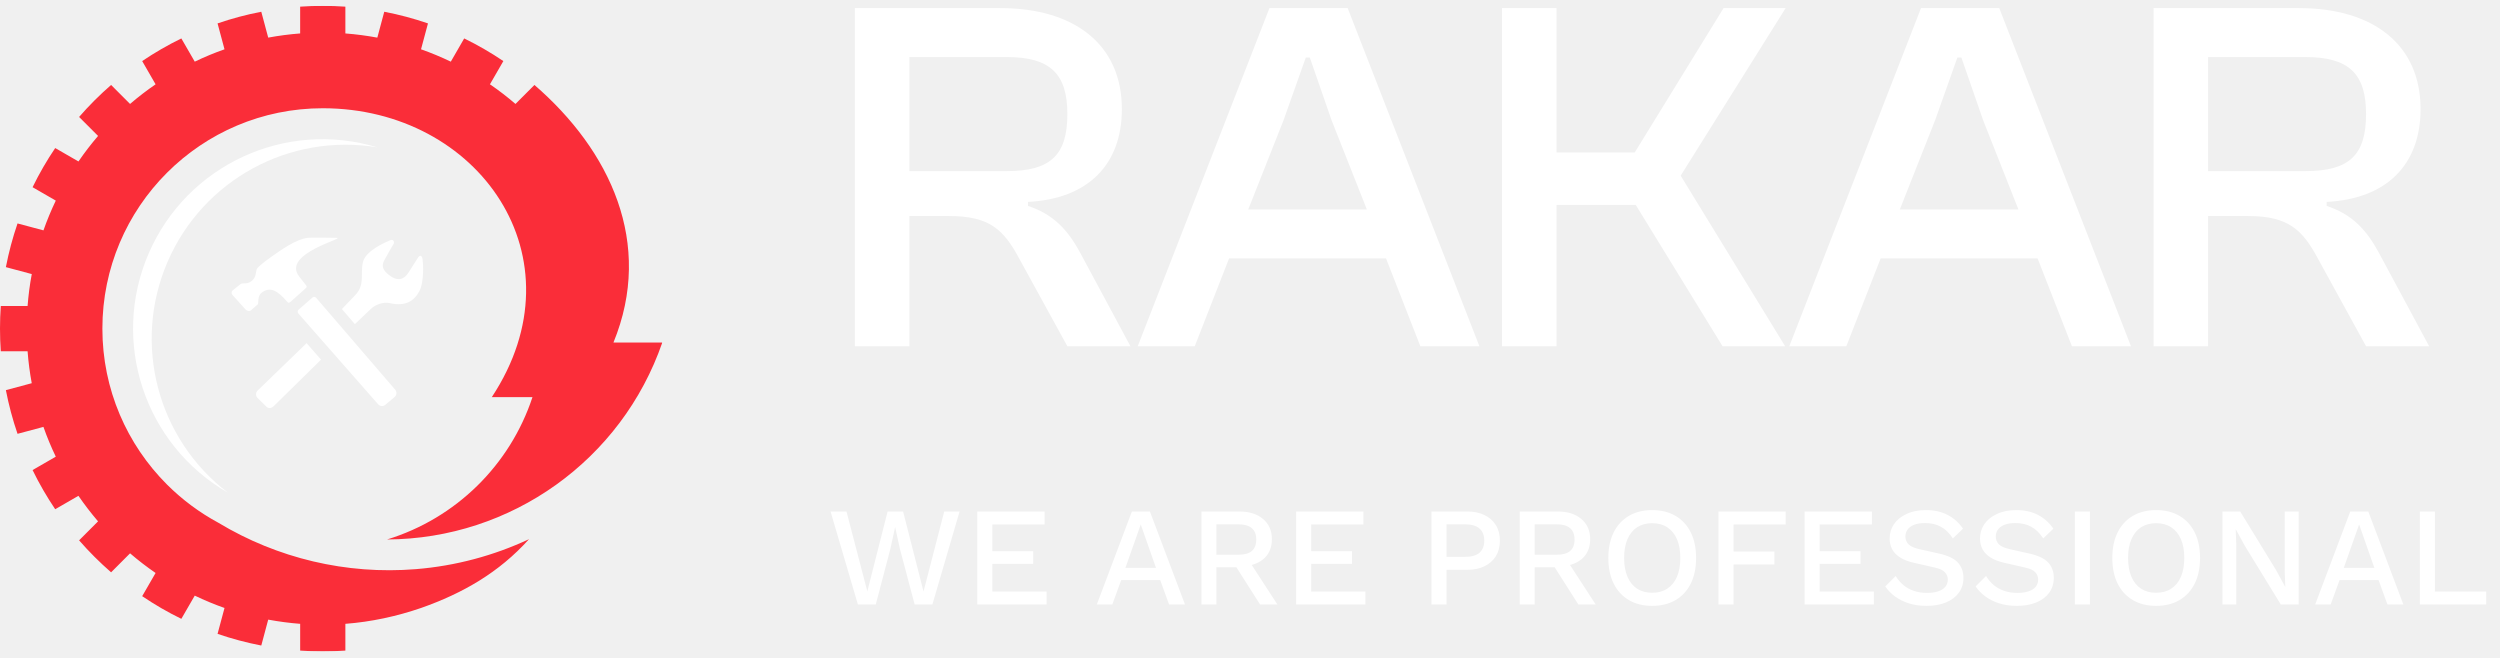
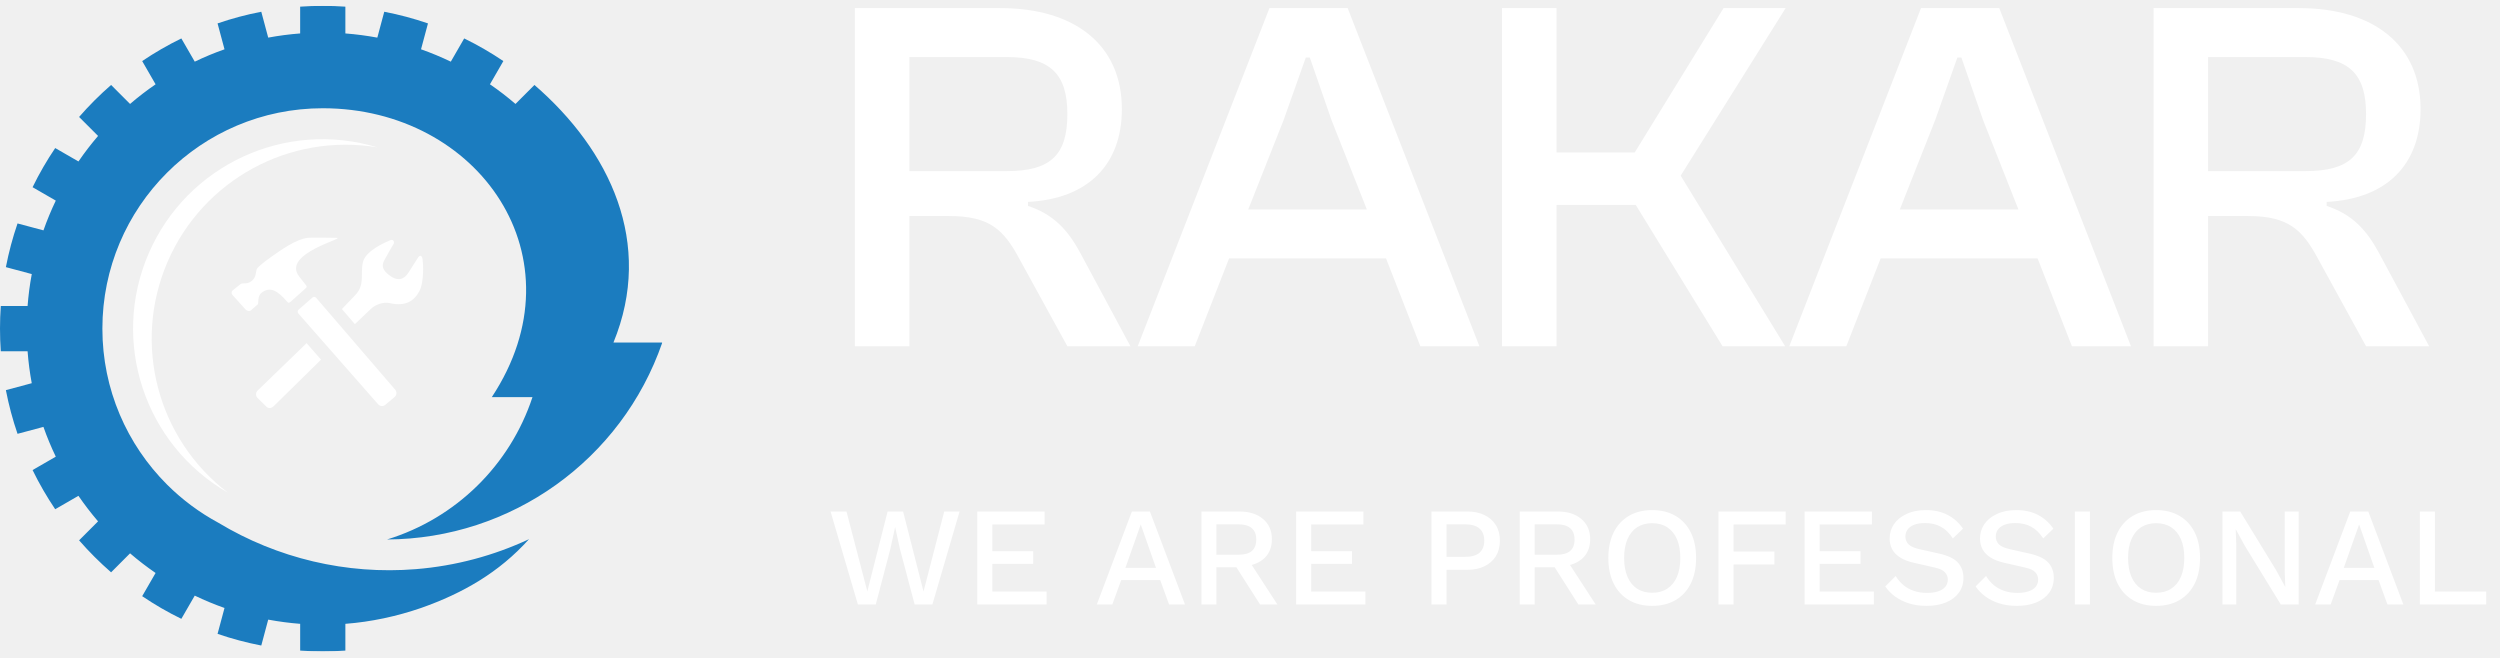
<svg xmlns="http://www.w3.org/2000/svg" width="213" height="56" viewBox="0 0 213 56" fill="none">
  <mask id="mask0_798_30304" style="mask-type:luminance" maskUnits="userSpaceOnUse" x="0" y="0" width="57" height="56">
    <path d="M25.574 2.849C24.652 2.92 23.743 3.038 22.852 3.205L22.261 1.001C20.986 1.246 19.742 1.58 18.536 1.994L19.128 4.201C18.26 4.506 17.413 4.857 16.593 5.253L15.45 3.275C14.289 3.841 13.176 4.486 12.114 5.203L13.256 7.183C12.502 7.702 11.773 8.26 11.081 8.856L9.466 7.239C8.494 8.084 7.583 8.994 6.739 9.965L8.356 11.581C7.761 12.275 7.203 13.001 6.685 13.756L4.703 12.614C3.987 13.675 3.341 14.79 2.776 15.95L4.753 17.092C4.36 17.913 4.008 18.76 3.703 19.628L1.494 19.037C1.08 20.243 0.747 21.485 0.501 22.76L2.707 23.351C2.539 24.242 2.421 25.151 2.35 26.073H0.068C0.023 26.709 0 27.352 0 28C0 28.647 0.023 29.29 0.068 29.926H2.35C2.419 30.848 2.539 31.756 2.705 32.649L0.501 33.239C0.747 34.513 1.08 35.757 1.494 36.962L3.701 36.371C4.005 37.24 4.358 38.086 4.753 38.908L2.776 40.049C3.341 41.209 3.987 42.324 4.703 43.386L6.682 42.244C7.203 42.999 7.761 43.726 8.354 44.419L6.739 46.037C7.583 47.006 8.494 47.914 9.466 48.761L11.081 47.143C11.773 47.739 12.499 48.297 13.256 48.818L12.114 50.794C13.176 51.513 14.289 52.159 15.45 52.724L16.593 50.747C17.413 51.14 18.26 51.495 19.128 51.799L18.536 54.005C19.742 54.419 20.986 54.753 22.261 54.999L22.852 52.792C23.743 52.958 24.652 53.079 25.574 53.15V55.431C26.21 55.477 26.853 55.5 27.501 55.5C28.149 55.5 28.79 55.477 29.426 55.431V53.15C31.618 52.984 33.807 52.511 35.881 51.797C39.416 50.551 42.507 48.789 45.073 45.937C42.067 47.342 38.811 48.217 35.437 48.491C29.506 48.976 23.625 47.564 18.607 44.54C16.99 43.667 15.512 42.565 14.223 41.277C10.825 37.879 8.723 33.185 8.723 28C8.723 17.63 17.13 9.223 27.501 9.223C40.785 9.223 49.731 21.968 41.902 33.834H45.368C43.448 39.646 38.83 44.166 32.98 45.963C43.564 45.914 52.966 39.188 56.428 29.184H52.266C55.733 20.729 51.978 12.811 45.534 7.239L43.919 8.856C43.226 8.26 42.5 7.7 41.743 7.183L42.886 5.203C41.824 4.486 40.71 3.841 39.549 3.275L38.409 5.253C37.586 4.858 36.739 4.506 35.872 4.2L36.463 1.994C35.257 1.58 34.013 1.246 32.739 1.001L32.148 3.206C31.256 3.041 30.348 2.92 29.426 2.849V0.567C28.789 0.524 28.149 0.5 27.501 0.5C26.853 0.5 26.21 0.524 25.573 0.567V2.849H25.574Z" fill="white" />
  </mask>
  <g mask="url(#mask0_798_30304)">
-     <path d="M56.428 0.5H0V55.5H56.428V0.5Z" fill="#FA2D39" />
+     <path d="M56.428 0.5H0V55.5H56.428V0.5Z" fill="#1B7CBF" />
  </g>
  <path fill-rule="evenodd" clip-rule="evenodd" d="M32.148 12.554C24.302 10.181 15.924 14.065 12.67 21.586C9.411 29.107 12.311 37.875 19.409 41.972C13.384 37.364 11.272 29.247 14.285 22.287C17.3 15.327 24.664 11.313 32.148 12.554Z" fill="white" />
  <g clip-path="url(#clip0_798_30304)">
    <path d="M22.266 24.956C23.03 24.362 23.664 24.772 24.511 25.752C24.606 25.863 24.733 25.733 24.806 25.67C24.879 25.606 25.995 24.601 26.05 24.555C26.104 24.507 26.17 24.416 26.084 24.316C25.877 24.059 25.674 23.8 25.475 23.537C23.994 21.599 29.528 20.284 28.678 20.264C28.245 20.253 26.51 20.232 26.25 20.261C25.199 20.371 23.879 21.354 23.214 21.812C22.345 22.407 22.021 22.756 21.967 22.804C21.722 23.019 21.928 23.514 21.482 23.905C21.011 24.317 20.717 24.005 20.444 24.244C20.309 24.364 19.93 24.648 19.822 24.742C19.713 24.838 19.694 24.999 19.805 25.128C19.805 25.128 20.841 26.271 20.928 26.373C21.014 26.473 21.248 26.56 21.392 26.431C21.537 26.303 21.91 25.978 21.972 25.921C22.036 25.867 21.931 25.215 22.266 24.956ZM26.942 25.38C26.844 25.266 26.722 25.263 26.617 25.356L25.442 26.382C25.397 26.423 25.369 26.48 25.365 26.541C25.361 26.603 25.381 26.663 25.42 26.71L32.216 34.444C32.375 34.627 32.65 34.645 32.831 34.487L33.626 33.821C33.714 33.744 33.767 33.636 33.775 33.519C33.783 33.403 33.745 33.288 33.669 33.2L26.942 25.38ZM36.004 22.089C35.943 21.684 35.733 21.768 35.624 21.939C35.515 22.112 35.034 22.843 34.835 23.174C34.639 23.501 34.154 24.149 33.251 23.509C32.31 22.845 32.637 22.381 32.801 22.069C32.966 21.755 33.471 20.875 33.544 20.766C33.617 20.656 33.532 20.334 33.24 20.469C32.948 20.603 31.173 21.309 30.927 22.32C30.675 23.35 31.138 24.27 30.231 25.183L29.13 26.331L30.235 27.614L31.591 26.327C31.913 26.003 32.603 25.687 33.228 25.83C34.566 26.132 35.296 25.63 35.736 24.799C36.131 24.057 36.065 22.493 36.004 22.089ZM21.941 33.283C21.859 33.366 21.813 33.478 21.813 33.594C21.813 33.71 21.859 33.822 21.941 33.905L22.72 34.667C22.891 34.838 23.161 34.766 23.332 34.594L27.352 30.642L26.121 29.238L21.941 33.283Z" fill="white" />
  </g>
  <path d="M77.48 29.5H72.836V0.69H85.22C91.584 0.69 95.583 3.829 95.583 9.29C95.583 14.063 92.659 16.944 87.585 17.202V17.546C89.692 18.234 90.939 19.524 92.014 21.502L96.314 29.5H90.939L86.854 22.061C85.521 19.567 84.317 18.406 80.877 18.406H77.48V29.5ZM77.48 4.861V14.579H85.779C89.52 14.579 90.939 13.203 90.939 9.72C90.939 6.323 89.52 4.861 85.779 4.861H77.48ZM101.793 29.5H96.934L108.157 0.69H114.822L126.045 29.5H121.014L118.09 22.018H104.717L101.793 29.5ZM109.361 10.236L106.351 17.847H116.456L113.446 10.236L111.597 4.904H111.253L109.361 10.236ZM132.615 29.5H127.971V0.69H132.615V12.988H139.28L146.848 0.69H152.137L143.193 14.966L152.094 29.5H146.762L139.366 17.46H132.615V29.5ZM157.307 29.5H152.448L163.671 0.69H170.336L181.559 29.5H176.528L173.604 22.018H160.231L157.307 29.5ZM164.875 10.236L161.865 17.847H171.97L168.96 10.236L167.111 4.904H166.767L164.875 10.236ZM188.129 29.5H183.485V0.69H195.869C202.233 0.69 206.232 3.829 206.232 9.29C206.232 14.063 203.308 16.944 198.234 17.202V17.546C200.341 18.234 201.588 19.524 202.663 21.502L206.963 29.5H201.588L197.503 22.061C196.17 19.567 194.966 18.406 191.526 18.406H188.129V29.5ZM188.129 4.861V14.579H196.428C200.169 14.579 201.588 13.203 201.588 9.72C201.588 6.323 200.169 4.861 196.428 4.861H188.129Z" fill="white" />
  <path d="M73.092 51.5L70.764 43.58H72.12L73.896 50.384L75.624 43.58H76.944L78.684 50.396L80.448 43.58H81.756L79.44 51.5H77.928L76.668 46.748L76.272 44.924H76.26L75.864 46.748L74.616 51.5H73.092ZM83.264 51.5V43.58H89V44.684H84.548V46.964H88.028V48.044H84.548V50.396H89.168V51.5H83.264ZM100.961 51.5H99.605L98.849 49.424H95.525L94.769 51.5H93.449L96.437 43.58H97.973L100.961 51.5ZM95.885 48.38H98.489L97.193 44.684L95.885 48.38ZM105.593 43.58C106.441 43.58 107.113 43.792 107.609 44.216C108.113 44.64 108.365 45.212 108.365 45.932C108.365 46.676 108.113 47.252 107.609 47.66C107.113 48.06 106.441 48.26 105.593 48.26L105.473 48.332H103.637V51.5H102.365V43.58H105.593ZM105.497 47.264C106.017 47.264 106.401 47.16 106.649 46.952C106.905 46.736 107.033 46.408 107.033 45.968C107.033 45.536 106.905 45.212 106.649 44.996C106.401 44.78 106.017 44.672 105.497 44.672H103.637V47.264H105.497ZM106.253 47.528L108.833 51.5H107.357L105.149 48.032L106.253 47.528ZM110.428 51.5V43.58H116.164V44.684H111.712V46.964H115.192V48.044H111.712V50.396H116.332V51.5H110.428ZM125.007 43.58C125.575 43.58 126.063 43.68 126.471 43.88C126.887 44.08 127.211 44.364 127.443 44.732C127.675 45.1 127.791 45.544 127.791 46.064C127.791 46.576 127.675 47.02 127.443 47.396C127.211 47.764 126.887 48.048 126.471 48.248C126.063 48.448 125.575 48.548 125.007 48.548H123.243V51.5H121.959V43.58H125.007ZM124.803 47.444C125.371 47.444 125.787 47.328 126.051 47.096C126.323 46.856 126.459 46.512 126.459 46.064C126.459 45.608 126.323 45.264 126.051 45.032C125.787 44.792 125.371 44.672 124.803 44.672H123.243V47.444H124.803ZM132.711 43.58C133.559 43.58 134.231 43.792 134.727 44.216C135.231 44.64 135.483 45.212 135.483 45.932C135.483 46.676 135.231 47.252 134.727 47.66C134.231 48.06 133.559 48.26 132.711 48.26L132.591 48.332H130.755V51.5H129.483V43.58H132.711ZM132.615 47.264C133.135 47.264 133.519 47.16 133.767 46.952C134.023 46.736 134.151 46.408 134.151 45.968C134.151 45.536 134.023 45.212 133.767 44.996C133.519 44.78 133.135 44.672 132.615 44.672H130.755V47.264H132.615ZM133.371 47.528L135.951 51.5H134.475L132.267 48.032L133.371 47.528ZM140.763 43.46C141.531 43.46 142.195 43.624 142.755 43.952C143.315 44.28 143.747 44.748 144.051 45.356C144.355 45.964 144.507 46.692 144.507 47.54C144.507 48.388 144.355 49.116 144.051 49.724C143.747 50.332 143.315 50.8 142.755 51.128C142.195 51.456 141.531 51.62 140.763 51.62C140.003 51.62 139.343 51.456 138.783 51.128C138.223 50.8 137.791 50.332 137.487 49.724C137.183 49.116 137.031 48.388 137.031 47.54C137.031 46.692 137.183 45.964 137.487 45.356C137.791 44.748 138.223 44.28 138.783 43.952C139.343 43.624 140.003 43.46 140.763 43.46ZM140.763 44.576C140.267 44.576 139.839 44.692 139.479 44.924C139.127 45.156 138.855 45.492 138.663 45.932C138.471 46.372 138.375 46.908 138.375 47.54C138.375 48.164 138.471 48.7 138.663 49.148C138.855 49.588 139.127 49.924 139.479 50.156C139.839 50.388 140.267 50.504 140.763 50.504C141.267 50.504 141.695 50.388 142.047 50.156C142.407 49.924 142.683 49.588 142.875 49.148C143.067 48.7 143.163 48.164 143.163 47.54C143.163 46.908 143.067 46.372 142.875 45.932C142.683 45.492 142.407 45.156 142.047 44.924C141.695 44.692 141.267 44.576 140.763 44.576ZM152.14 44.684H147.7V46.988H151.18V48.092H147.7V51.5H146.416V43.58H152.14V44.684ZM153.752 51.5V43.58H159.488V44.684H155.036V46.964H158.516V48.044H155.036V50.396H159.656V51.5H153.752ZM164.081 43.46C164.793 43.46 165.409 43.596 165.929 43.868C166.449 44.132 166.889 44.524 167.249 45.044L166.385 45.872C166.081 45.408 165.737 45.076 165.353 44.876C164.977 44.668 164.529 44.564 164.009 44.564C163.625 44.564 163.309 44.616 163.061 44.72C162.813 44.824 162.629 44.964 162.509 45.14C162.397 45.308 162.341 45.5 162.341 45.716C162.341 45.964 162.425 46.18 162.593 46.364C162.769 46.548 163.093 46.692 163.565 46.796L165.173 47.156C165.941 47.324 166.485 47.58 166.805 47.924C167.125 48.268 167.285 48.704 167.285 49.232C167.285 49.72 167.153 50.144 166.889 50.504C166.625 50.864 166.257 51.14 165.785 51.332C165.321 51.524 164.773 51.62 164.141 51.62C163.581 51.62 163.077 51.548 162.629 51.404C162.181 51.26 161.789 51.064 161.453 50.816C161.117 50.568 160.841 50.284 160.625 49.964L161.513 49.076C161.681 49.356 161.893 49.608 162.149 49.832C162.405 50.048 162.701 50.216 163.037 50.336C163.381 50.456 163.761 50.516 164.177 50.516C164.545 50.516 164.861 50.472 165.125 50.384C165.397 50.296 165.601 50.168 165.737 50C165.881 49.824 165.953 49.616 165.953 49.376C165.953 49.144 165.873 48.94 165.713 48.764C165.561 48.588 165.273 48.452 164.849 48.356L163.109 47.96C162.629 47.856 162.233 47.708 161.921 47.516C161.609 47.324 161.377 47.092 161.225 46.82C161.073 46.54 160.997 46.228 160.997 45.884C160.997 45.436 161.117 45.032 161.357 44.672C161.605 44.304 161.961 44.012 162.425 43.796C162.889 43.572 163.441 43.46 164.081 43.46ZM171.78 43.46C172.492 43.46 173.108 43.596 173.628 43.868C174.148 44.132 174.588 44.524 174.948 45.044L174.084 45.872C173.78 45.408 173.436 45.076 173.052 44.876C172.676 44.668 172.228 44.564 171.708 44.564C171.324 44.564 171.008 44.616 170.76 44.72C170.512 44.824 170.328 44.964 170.208 45.14C170.096 45.308 170.04 45.5 170.04 45.716C170.04 45.964 170.124 46.18 170.292 46.364C170.468 46.548 170.792 46.692 171.264 46.796L172.872 47.156C173.64 47.324 174.184 47.58 174.504 47.924C174.824 48.268 174.984 48.704 174.984 49.232C174.984 49.72 174.852 50.144 174.588 50.504C174.324 50.864 173.956 51.14 173.484 51.332C173.02 51.524 172.472 51.62 171.84 51.62C171.28 51.62 170.776 51.548 170.328 51.404C169.88 51.26 169.488 51.064 169.152 50.816C168.816 50.568 168.54 50.284 168.324 49.964L169.212 49.076C169.38 49.356 169.592 49.608 169.848 49.832C170.104 50.048 170.4 50.216 170.736 50.336C171.08 50.456 171.46 50.516 171.876 50.516C172.244 50.516 172.56 50.472 172.824 50.384C173.096 50.296 173.3 50.168 173.436 50C173.58 49.824 173.652 49.616 173.652 49.376C173.652 49.144 173.572 48.94 173.412 48.764C173.26 48.588 172.972 48.452 172.548 48.356L170.808 47.96C170.328 47.856 169.932 47.708 169.62 47.516C169.308 47.324 169.076 47.092 168.924 46.82C168.772 46.54 168.696 46.228 168.696 45.884C168.696 45.436 168.816 45.032 169.056 44.672C169.304 44.304 169.66 44.012 170.124 43.796C170.588 43.572 171.14 43.46 171.78 43.46ZM178.064 43.58V51.5H176.78V43.58H178.064ZM183.7 43.46C184.468 43.46 185.132 43.624 185.692 43.952C186.252 44.28 186.684 44.748 186.988 45.356C187.292 45.964 187.444 46.692 187.444 47.54C187.444 48.388 187.292 49.116 186.988 49.724C186.684 50.332 186.252 50.8 185.692 51.128C185.132 51.456 184.468 51.62 183.7 51.62C182.94 51.62 182.28 51.456 181.72 51.128C181.16 50.8 180.728 50.332 180.424 49.724C180.12 49.116 179.968 48.388 179.968 47.54C179.968 46.692 180.12 45.964 180.424 45.356C180.728 44.748 181.16 44.28 181.72 43.952C182.28 43.624 182.94 43.46 183.7 43.46ZM183.7 44.576C183.204 44.576 182.776 44.692 182.416 44.924C182.064 45.156 181.792 45.492 181.6 45.932C181.408 46.372 181.312 46.908 181.312 47.54C181.312 48.164 181.408 48.7 181.6 49.148C181.792 49.588 182.064 49.924 182.416 50.156C182.776 50.388 183.204 50.504 183.7 50.504C184.204 50.504 184.632 50.388 184.984 50.156C185.344 49.924 185.62 49.588 185.812 49.148C186.004 48.7 186.1 48.164 186.1 47.54C186.1 46.908 186.004 46.372 185.812 45.932C185.62 45.492 185.344 45.156 184.984 44.924C184.632 44.692 184.204 44.576 183.7 44.576ZM195.846 43.58V51.5H194.322L191.262 46.508L190.494 45.104H190.482L190.53 46.388V51.5H189.354V43.58H190.866L193.914 48.56L194.694 49.988H194.706L194.658 48.692V43.58H195.846ZM204.766 51.5H203.41L202.654 49.424H199.33L198.574 51.5H197.254L200.242 43.58H201.778L204.766 51.5ZM199.69 48.38H202.294L200.998 44.684L199.69 48.38ZM207.454 50.396H211.822V51.5H206.17V43.58H207.454V50.396Z" fill="white" />
  <defs>
    <clipPath id="clip0_798_30304">
      <rect width="16.387" height="16.387" fill="white" transform="translate(19.6973 19.3115)" />
    </clipPath>
  </defs>
</svg>
